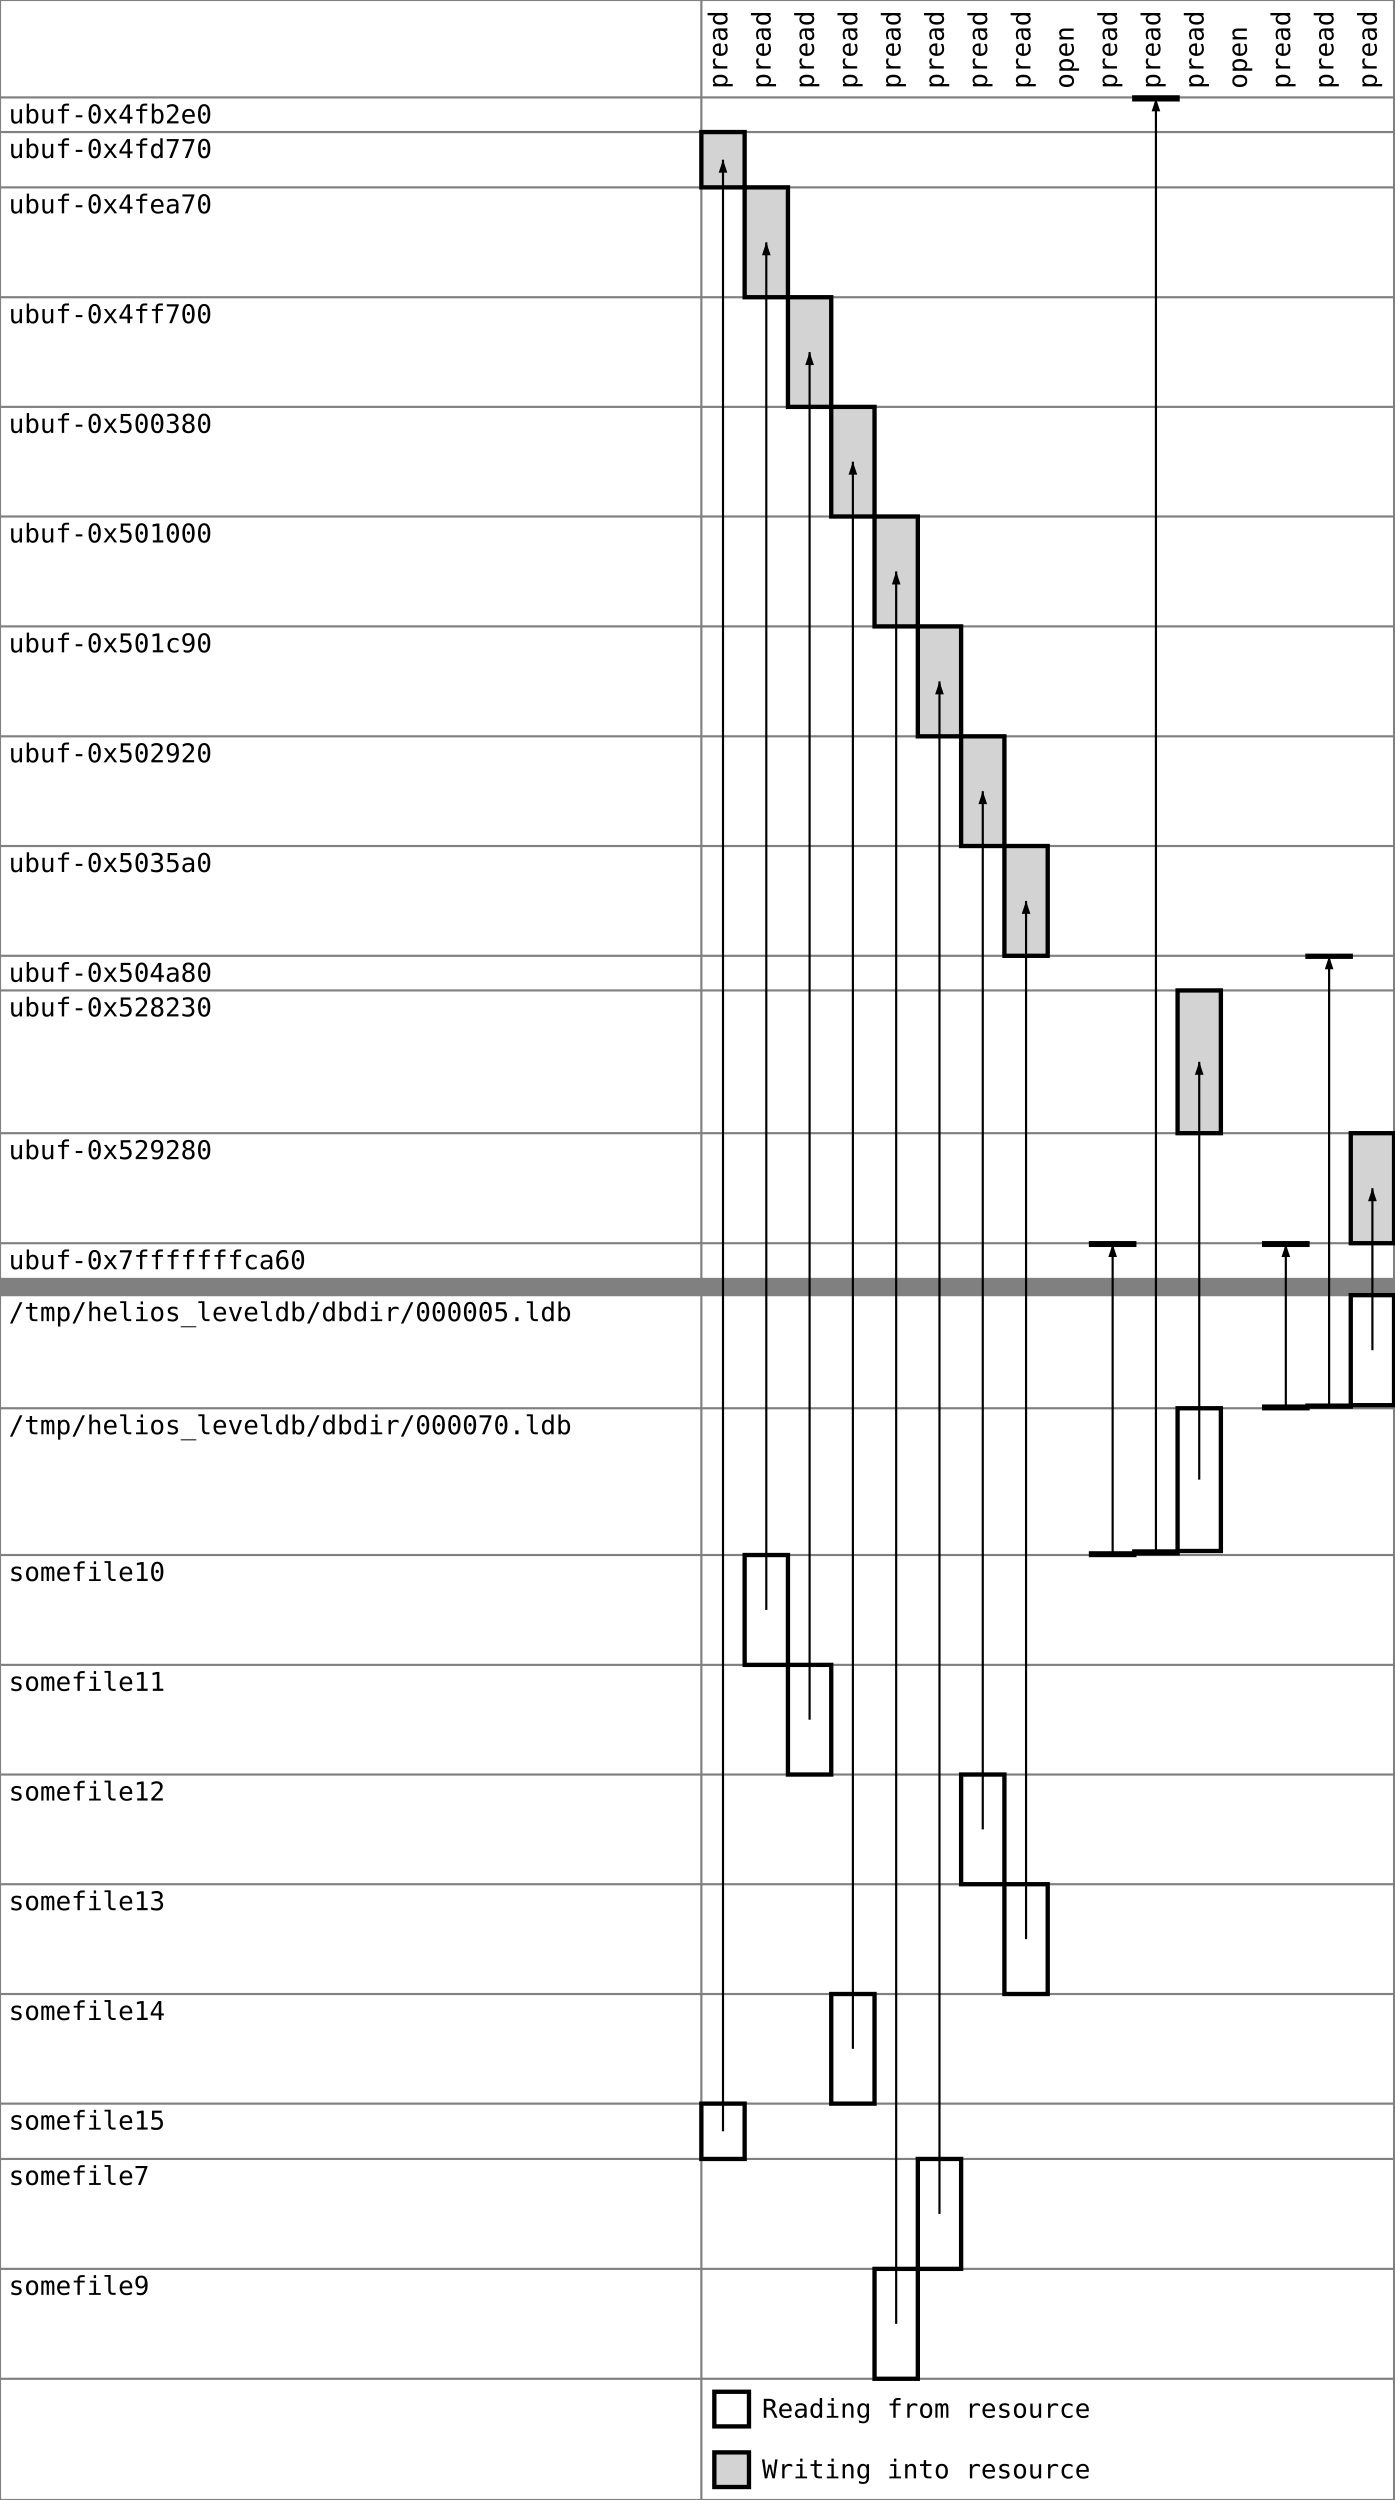
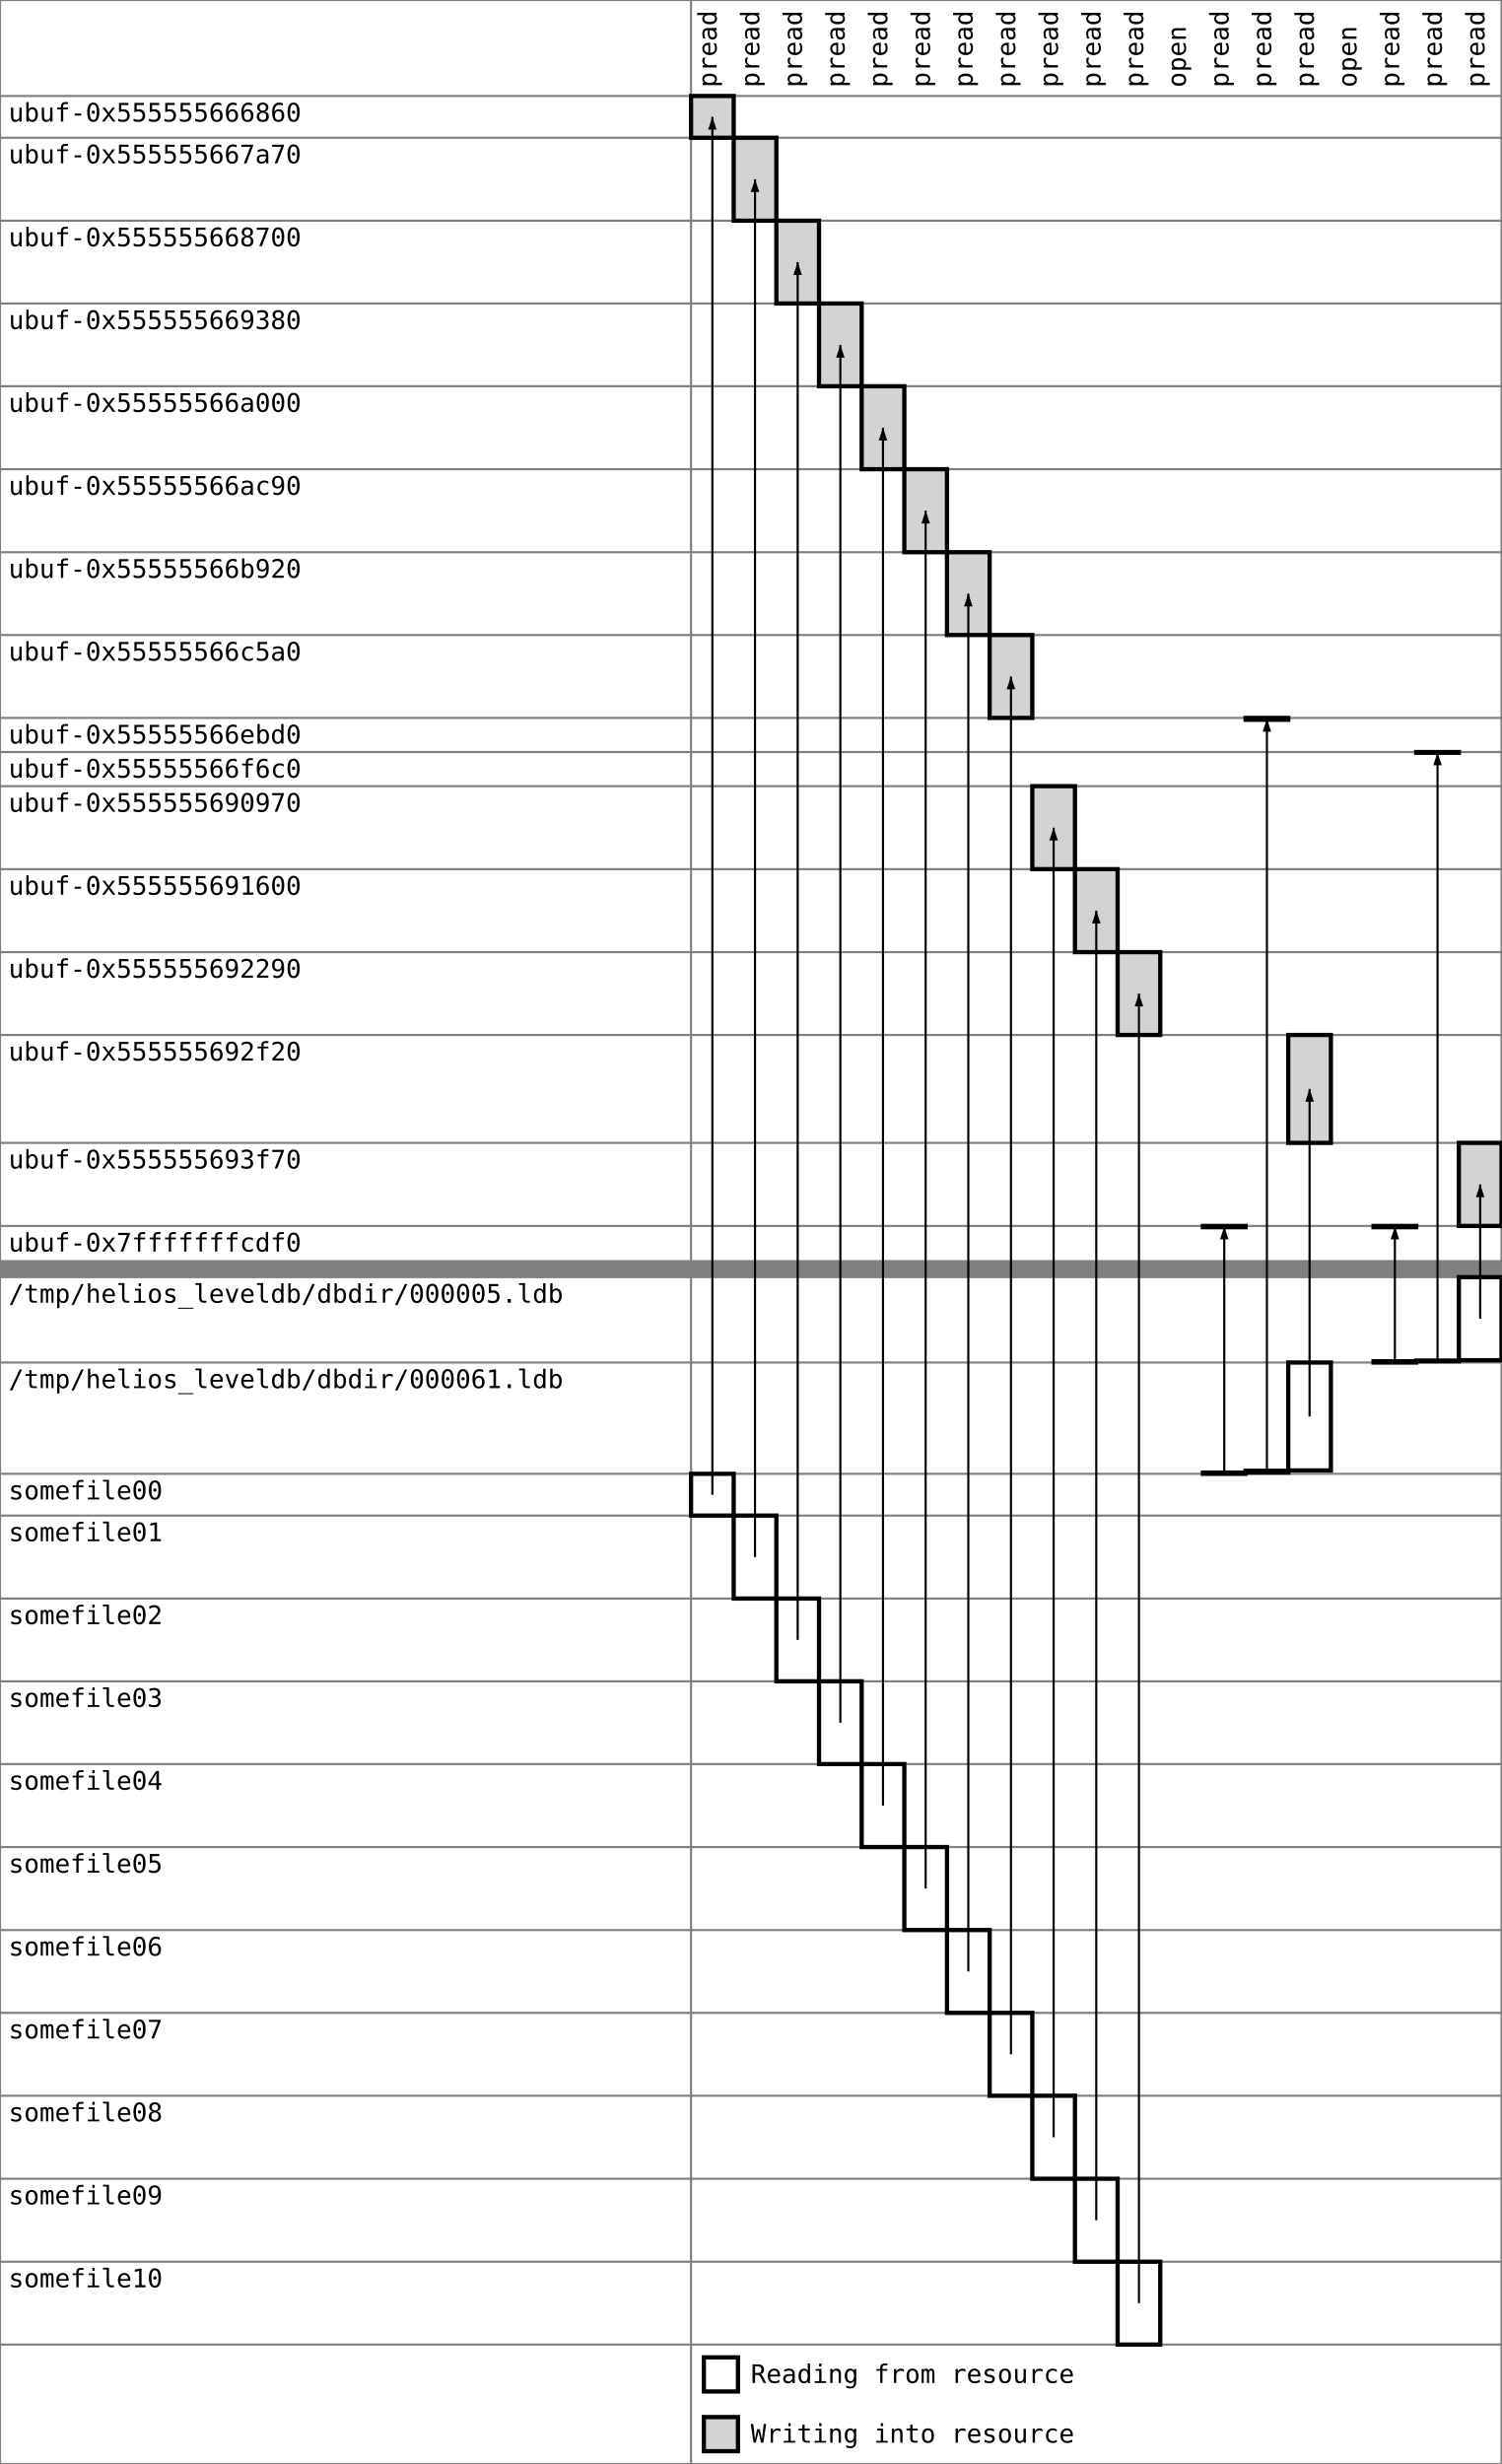
- <svg xmlns="http://www.w3.org/2000/svg" baseProfile="full" height="1154.905" style="font-family: monospace;" version="1.1" width="644">
+ <svg xmlns="http://www.w3.org/2000/svg" baseProfile="full" height="1155.224" style="font-family: monospace;" version="1.1" width="704">
  <defs>
    <marker id="arrow" markerHeight="4" markerUnits="strokeWidth" markerWidth="6" orient="auto" refX="6" refY="2.0">
      <polygon fill="black" points="0,0 6,2.0 0,4" stroke-width="0" />
    </marker>
  </defs>
-   <rect fill="white" height="1154.905" stroke="grey" stroke-width="1" width="644" x="0" y="0" />
-   <text fill="black" x="4" y="57.0">ubuf-0x4fb2e0</text>
-   <line stroke="grey" x1="0" x2="644" y1="45" y2="45" />
-   <text fill="black" x="4" y="73.0">ubuf-0x4fd770</text>
-   <line stroke="grey" x1="0" x2="644" y1="61" y2="61" />
-   <text fill="black" x="4" y="98.558">ubuf-0x4fea70</text>
-   <line stroke="grey" x1="0" x2="644" y1="86.558" y2="86.558" />
-   <text fill="black" x="4" y="149.309">ubuf-0x4ff700</text>
-   <line stroke="grey" x1="0" x2="644" y1="137.309" y2="137.309" />
-   <text fill="black" x="4" y="199.964">ubuf-0x500380</text>
-   <line stroke="grey" x1="0" x2="644" y1="187.964" y2="187.964" />
-   <text fill="black" x="4" y="250.604">ubuf-0x501000</text>
-   <line stroke="grey" x1="0" x2="644" y1="238.604" y2="238.604" />
-   <text fill="black" x="4" y="301.371">ubuf-0x501c90</text>
-   <line stroke="grey" x1="0" x2="644" y1="289.371" y2="289.371" />
-   <text fill="black" x="4" y="352.154">ubuf-0x502920</text>
-   <line stroke="grey" x1="0" x2="644" y1="340.154" y2="340.154" />
-   <text fill="black" x="4" y="402.825">ubuf-0x5035a0</text>
-   <line stroke="grey" x1="0" x2="644" y1="390.825" y2="390.825" />
-   <text fill="black" x="4" y="453.544">ubuf-0x504a80</text>
-   <line stroke="grey" x1="0" x2="644" y1="441.544" y2="441.544" />
-   <text fill="black" x="4" y="469.544">ubuf-0x528230</text>
-   <line stroke="grey" x1="0" x2="644" y1="457.544" y2="457.544" />
-   <text fill="black" x="4" y="535.487">ubuf-0x529280</text>
-   <line stroke="grey" x1="0" x2="644" y1="523.487" y2="523.487" />
-   <text fill="black" x="4" y="586.317">ubuf-0x7fffffffca60</text>
-   <line stroke="grey" x1="0" x2="644" y1="574.317" y2="574.317" />
-   <text fill="black" x="4" y="610.317">/tmp/helios_leveldb/dbdir/000005.ldb</text>
-   <line stroke="grey" x1="0" x2="644" y1="598.317" y2="598.317" />
-   <text fill="black" x="4" y="662.56">/tmp/helios_leveldb/dbdir/000070.ldb</text>
-   <line stroke="grey" x1="0" x2="644" y1="650.56" y2="650.56" />
-   <text fill="black" x="4" y="730.36">somefile10</text>
-   <line stroke="grey" x1="0" x2="644" y1="718.36" y2="718.36" />
-   <text fill="black" x="4" y="781.111">somefile11</text>
-   <line stroke="grey" x1="0" x2="644" y1="769.111" y2="769.111" />
-   <text fill="black" x="4" y="831.767">somefile12</text>
-   <line stroke="grey" x1="0" x2="644" y1="819.767" y2="819.767" />
-   <text fill="black" x="4" y="882.438">somefile13</text>
-   <line stroke="grey" x1="0" x2="644" y1="870.438" y2="870.438" />
-   <text fill="black" x="4" y="933.157">somefile14</text>
-   <line stroke="grey" x1="0" x2="644" y1="921.157" y2="921.157" />
-   <text fill="black" x="4" y="983.797">somefile15</text>
-   <line stroke="grey" x1="0" x2="644" y1="971.797" y2="971.797" />
-   <text fill="black" x="4" y="1009.355">somefile7</text>
-   <line stroke="grey" x1="0" x2="644" y1="997.355" y2="997.355" />
-   <text fill="black" x="4" y="1060.138">somefile9</text>
-   <line stroke="grey" x1="0" x2="644" y1="1048.138" y2="1048.138" />
-   <line stroke="grey" x1="0" x2="644" y1="1098.905" y2="1098.905" />
-   <line stroke="grey" stroke-width="8" x1="0" x2="644" y1="594.317" y2="594.317" />
-   <line stroke="grey" x1="324" x2="324" y1="0" y2="1154.905" />
-   <rect fill="white" height="16" stroke="black" stroke-width="2" width="16" x="330" y="1104.905" />
-   <text fill="black" x="352" y="1116.905">Reading from resource</text>
-   <rect fill="lightgrey" height="16" stroke="black" stroke-width="2" width="16" x="330" y="1132.905" />
-   <text fill="black" x="352" y="1144.905">Writing into resource</text>
+   <rect fill="white" height="1155.224" stroke="grey" stroke-width="1" width="704" x="0" y="0" />
+   <text fill="black" x="4" y="57.0">ubuf-0x555555666860</text>
+   <line stroke="grey" x1="0" x2="704" y1="45" y2="45" />
+   <text fill="black" x="4" y="76.584">ubuf-0x555555667a70</text>
+   <line stroke="grey" x1="0" x2="704" y1="64.584" y2="64.584" />
+   <text fill="black" x="4" y="115.471">ubuf-0x555555668700</text>
+   <line stroke="grey" x1="0" x2="704" y1="103.471" y2="103.471" />
+   <text fill="black" x="4" y="154.285">ubuf-0x555555669380</text>
+   <line stroke="grey" x1="0" x2="704" y1="142.285" y2="142.285" />
+   <text fill="black" x="4" y="193.087">ubuf-0x55555566a000</text>
+   <line stroke="grey" x1="0" x2="704" y1="181.087" y2="181.087" />
+   <text fill="black" x="4" y="231.987">ubuf-0x55555566ac90</text>
+   <line stroke="grey" x1="0" x2="704" y1="219.987" y2="219.987" />
+   <text fill="black" x="4" y="270.898">ubuf-0x55555566b920</text>
+   <line stroke="grey" x1="0" x2="704" y1="258.898" y2="258.898" />
+   <text fill="black" x="4" y="309.725">ubuf-0x55555566c5a0</text>
+   <line stroke="grey" x1="0" x2="704" y1="297.725" y2="297.725" />
+   <text fill="black" x="4" y="348.588">ubuf-0x55555566ebd0</text>
+   <line stroke="grey" x1="0" x2="704" y1="336.588" y2="336.588" />
+   <text fill="black" x="4" y="364.588">ubuf-0x55555566f6c0</text>
+   <line stroke="grey" x1="0" x2="704" y1="352.588" y2="352.588" />
+   <text fill="black" x="4" y="380.588">ubuf-0x555555690970</text>
+   <line stroke="grey" x1="0" x2="704" y1="368.588" y2="368.588" />
+   <text fill="black" x="4" y="419.499">ubuf-0x555555691600</text>
+   <line stroke="grey" x1="0" x2="704" y1="407.499" y2="407.499" />
+   <text fill="black" x="4" y="458.399">ubuf-0x555555692290</text>
+   <line stroke="grey" x1="0" x2="704" y1="446.399" y2="446.399" />
+   <text fill="black" x="4" y="497.237">ubuf-0x555555692f20</text>
+   <line stroke="grey" x1="0" x2="704" y1="485.237" y2="485.237" />
+   <text fill="black" x="4" y="547.826">ubuf-0x555555693f70</text>
+   <line stroke="grey" x1="0" x2="704" y1="535.826" y2="535.826" />
+   <text fill="black" x="4" y="586.774">ubuf-0x7fffffffcdf0</text>
+   <line stroke="grey" x1="0" x2="704" y1="574.774" y2="574.774" />
+   <text fill="black" x="4" y="610.774">/tmp/helios_leveldb/dbdir/000005.ldb</text>
+   <line stroke="grey" x1="0" x2="704" y1="598.774" y2="598.774" />
+   <text fill="black" x="4" y="650.805">/tmp/helios_leveldb/dbdir/000061.ldb</text>
+   <line stroke="grey" x1="0" x2="704" y1="638.805" y2="638.805" />
+   <text fill="black" x="4" y="702.987">somefile00</text>
+   <line stroke="grey" x1="0" x2="704" y1="690.987" y2="690.987" />
+   <text fill="black" x="4" y="722.57">somefile01</text>
+   <line stroke="grey" x1="0" x2="704" y1="710.57" y2="710.57" />
+   <text fill="black" x="4" y="761.458">somefile02</text>
+   <line stroke="grey" x1="0" x2="704" y1="749.458" y2="749.458" />
+   <text fill="black" x="4" y="800.272">somefile03</text>
+   <line stroke="grey" x1="0" x2="704" y1="788.272" y2="788.272" />
+   <text fill="black" x="4" y="839.074">somefile04</text>
+   <line stroke="grey" x1="0" x2="704" y1="827.074" y2="827.074" />
+   <text fill="black" x="4" y="877.973">somefile05</text>
+   <line stroke="grey" x1="0" x2="704" y1="865.973" y2="865.973" />
+   <text fill="black" x="4" y="916.885">somefile06</text>
+   <line stroke="grey" x1="0" x2="704" y1="904.885" y2="904.885" />
+   <text fill="black" x="4" y="955.712">somefile07</text>
+   <line stroke="grey" x1="0" x2="704" y1="943.712" y2="943.712" />
+   <text fill="black" x="4" y="994.574">somefile08</text>
+   <line stroke="grey" x1="0" x2="704" y1="982.574" y2="982.574" />
+   <text fill="black" x="4" y="1033.486">somefile09</text>
+   <line stroke="grey" x1="0" x2="704" y1="1021.486" y2="1021.486" />
+   <text fill="black" x="4" y="1072.385">somefile10</text>
+   <line stroke="grey" x1="0" x2="704" y1="1060.385" y2="1060.385" />
+   <line stroke="grey" x1="0" x2="704" y1="1099.224" y2="1099.224" />
+   <line stroke="grey" stroke-width="8" x1="0" x2="704" y1="594.774" y2="594.774" />
+   <line stroke="grey" x1="324" x2="324" y1="0" y2="1155.224" />
+   <rect fill="white" height="16" stroke="black" stroke-width="2" width="16" x="330" y="1105.224" />
+   <text fill="black" x="352" y="1117.224">Reading from resource</text>
+   <rect fill="lightgrey" height="16" stroke="black" stroke-width="2" width="16" x="330" y="1133.224" />
+   <text fill="black" x="352" y="1145.224">Writing into resource</text>
  <text fill="black" transform="rotate(270, 326, 41) translate(0, 10.0)" x="326" y="41">pread</text>
-   <rect fill="white" height="25.558" stroke="black" stroke-width="2" width="20" x="324" y="971.797" />
-   <rect fill="lightgrey" height="25.558" stroke="black" stroke-width="2" width="20" x="324" y="61.0" />
-   <line marker-end="url(#arrow)" stroke="black" stroke-width="1" x1="334.0" x2="334.0" y1="984.576" y2="73.779" />
+   <rect fill="white" height="19.584" stroke="black" stroke-width="2" width="20" x="324" y="690.987" />
+   <rect fill="lightgrey" height="19.584" stroke="black" stroke-width="2" width="20" x="324" y="45.0" />
+   <line marker-end="url(#arrow)" stroke="black" stroke-width="1" x1="334.0" x2="334.0" y1="700.779" y2="54.792" />
  <text fill="black" transform="rotate(270, 346, 41) translate(0, 10.0)" x="346" y="41">pread</text>
-   <rect fill="white" height="50.751" stroke="black" stroke-width="2" width="20" x="344" y="718.36" />
-   <rect fill="lightgrey" height="50.751" stroke="black" stroke-width="2" width="20" x="344" y="86.558" />
-   <line marker-end="url(#arrow)" stroke="black" stroke-width="1" x1="354.0" x2="354.0" y1="743.736" y2="111.933" />
+   <rect fill="white" height="38.887" stroke="black" stroke-width="2" width="20" x="344" y="710.57" />
+   <rect fill="lightgrey" height="38.887" stroke="black" stroke-width="2" width="20" x="344" y="64.584" />
+   <line marker-end="url(#arrow)" stroke="black" stroke-width="1" x1="354.0" x2="354.0" y1="730.014" y2="84.027" />
  <text fill="black" transform="rotate(270, 366, 41) translate(0, 10.0)" x="366" y="41">pread</text>
-   <rect fill="white" height="50.656" stroke="black" stroke-width="2" width="20" x="364" y="769.111" />
-   <rect fill="lightgrey" height="50.656" stroke="black" stroke-width="2" width="20" x="364" y="137.309" />
-   <line marker-end="url(#arrow)" stroke="black" stroke-width="1" x1="374.0" x2="374.0" y1="794.439" y2="162.637" />
+   <rect fill="white" height="38.814" stroke="black" stroke-width="2" width="20" x="364" y="749.458" />
+   <rect fill="lightgrey" height="38.814" stroke="black" stroke-width="2" width="20" x="364" y="103.471" />
+   <line marker-end="url(#arrow)" stroke="black" stroke-width="1" x1="374.0" x2="374.0" y1="768.865" y2="122.878" />
  <text fill="black" transform="rotate(270, 386, 41) translate(0, 10.0)" x="386" y="41">pread</text>
-   <rect fill="white" height="50.64" stroke="black" stroke-width="2" width="20" x="384" y="921.157" />
-   <rect fill="lightgrey" height="50.64" stroke="black" stroke-width="2" width="20" x="384" y="187.964" />
-   <line marker-end="url(#arrow)" stroke="black" stroke-width="1" x1="394.0" x2="394.0" y1="946.477" y2="213.284" />
+   <rect fill="white" height="38.802" stroke="black" stroke-width="2" width="20" x="384" y="788.272" />
+   <rect fill="lightgrey" height="38.802" stroke="black" stroke-width="2" width="20" x="384" y="142.285" />
+   <line marker-end="url(#arrow)" stroke="black" stroke-width="1" x1="394.0" x2="394.0" y1="807.673" y2="161.686" />
  <text fill="black" transform="rotate(270, 406, 41) translate(0, 10.0)" x="406" y="41">pread</text>
-   <rect fill="white" height="50.767" stroke="black" stroke-width="2" width="20" x="404" y="1048.138" />
-   <rect fill="lightgrey" height="50.767" stroke="black" stroke-width="2" width="20" x="404" y="238.604" />
-   <line marker-end="url(#arrow)" stroke="black" stroke-width="1" x1="414.0" x2="414.0" y1="1073.521" y2="263.988" />
+   <rect fill="white" height="38.899" stroke="black" stroke-width="2" width="20" x="404" y="827.074" />
+   <rect fill="lightgrey" height="38.899" stroke="black" stroke-width="2" width="20" x="404" y="181.087" />
+   <line marker-end="url(#arrow)" stroke="black" stroke-width="1" x1="414.0" x2="414.0" y1="846.524" y2="200.537" />
  <text fill="black" transform="rotate(270, 426, 41) translate(0, 10.0)" x="426" y="41">pread</text>
-   <rect fill="white" height="50.783" stroke="black" stroke-width="2" width="20" x="424" y="997.355" />
-   <rect fill="lightgrey" height="50.783" stroke="black" stroke-width="2" width="20" x="424" y="289.371" />
-   <line marker-end="url(#arrow)" stroke="black" stroke-width="1" x1="434.0" x2="434.0" y1="1022.747" y2="314.762" />
+   <rect fill="white" height="38.912" stroke="black" stroke-width="2" width="20" x="424" y="865.973" />
+   <rect fill="lightgrey" height="38.912" stroke="black" stroke-width="2" width="20" x="424" y="219.987" />
+   <line marker-end="url(#arrow)" stroke="black" stroke-width="1" x1="434.0" x2="434.0" y1="885.429" y2="239.442" />
  <text fill="black" transform="rotate(270, 446, 41) translate(0, 10.0)" x="446" y="41">pread</text>
-   <rect fill="white" height="50.671" stroke="black" stroke-width="2" width="20" x="444" y="819.767" />
-   <rect fill="lightgrey" height="50.671" stroke="black" stroke-width="2" width="20" x="444" y="340.154" />
-   <line marker-end="url(#arrow)" stroke="black" stroke-width="1" x1="454.0" x2="454.0" y1="845.103" y2="365.489" />
+   <rect fill="white" height="38.826" stroke="black" stroke-width="2" width="20" x="444" y="904.885" />
+   <rect fill="lightgrey" height="38.826" stroke="black" stroke-width="2" width="20" x="444" y="258.898" />
+   <line marker-end="url(#arrow)" stroke="black" stroke-width="1" x1="454.0" x2="454.0" y1="924.298" y2="278.311" />
  <text fill="black" transform="rotate(270, 466, 41) translate(0, 10.0)" x="466" y="41">pread</text>
-   <rect fill="white" height="50.719" stroke="black" stroke-width="2" width="20" x="464" y="870.438" />
-   <rect fill="lightgrey" height="50.719" stroke="black" stroke-width="2" width="20" x="464" y="390.825" />
-   <line marker-end="url(#arrow)" stroke="black" stroke-width="1" x1="474.0" x2="474.0" y1="895.798" y2="416.185" />
-   <text fill="black" transform="rotate(270, 486, 41) translate(0, 10.0)" x="486" y="41">open</text>
+   <rect fill="white" height="38.863" stroke="black" stroke-width="2" width="20" x="464" y="943.712" />
+   <rect fill="lightgrey" height="38.863" stroke="black" stroke-width="2" width="20" x="464" y="297.725" />
+   <line marker-end="url(#arrow)" stroke="black" stroke-width="1" x1="474.0" x2="474.0" y1="963.143" y2="317.156" />
+   <text fill="black" transform="rotate(270, 486, 41) translate(0, 10.0)" x="486" y="41">pread</text>
+   <rect fill="white" height="38.912" stroke="black" stroke-width="2" width="20" x="484" y="982.574" />
+   <rect fill="lightgrey" height="38.912" stroke="black" stroke-width="2" width="20" x="484" y="368.588" />
+   <line marker-end="url(#arrow)" stroke="black" stroke-width="1" x1="494.0" x2="494.0" y1="1002.03" y2="388.043" />
  <text fill="black" transform="rotate(270, 506, 41) translate(0, 10.0)" x="506" y="41">pread</text>
-   <rect fill="white" height="0.762" stroke="black" stroke-width="2" width="20" x="504" y="717.598" />
-   <rect fill="lightgrey" height="0.762" stroke="black" stroke-width="2" width="20" x="504" y="574.317" />
-   <line marker-end="url(#arrow)" stroke="black" stroke-width="1" x1="514.0" x2="514.0" y1="717.979" y2="574.698" />
+   <rect fill="white" height="38.899" stroke="black" stroke-width="2" width="20" x="504" y="1021.486" />
+   <rect fill="lightgrey" height="38.899" stroke="black" stroke-width="2" width="20" x="504" y="407.499" />
+   <line marker-end="url(#arrow)" stroke="black" stroke-width="1" x1="514.0" x2="514.0" y1="1040.936" y2="426.949" />
  <text fill="black" transform="rotate(270, 526, 41) translate(0, 10.0)" x="526" y="41">pread</text>
-   <rect fill="white" height="0.889" stroke="black" stroke-width="2" width="20" x="524" y="716.709" />
-   <rect fill="lightgrey" height="0.889" stroke="black" stroke-width="2" width="20" x="524" y="45.0" />
-   <line marker-end="url(#arrow)" stroke="black" stroke-width="1" x1="534.0" x2="534.0" y1="717.154" y2="45.444" />
-   <text fill="black" transform="rotate(270, 546, 41) translate(0, 10.0)" x="546" y="41">pread</text>
-   <rect fill="white" height="65.943" stroke="black" stroke-width="2" width="20" x="544" y="650.56" />
-   <rect fill="lightgrey" height="65.943" stroke="black" stroke-width="2" width="20" x="544" y="457.544" />
-   <line marker-end="url(#arrow)" stroke="black" stroke-width="1" x1="554.0" x2="554.0" y1="683.532" y2="490.516" />
-   <text fill="black" transform="rotate(270, 566, 41) translate(0, 10.0)" x="566" y="41">open</text>
+   <rect fill="white" height="38.839" stroke="black" stroke-width="2" width="20" x="524" y="1060.385" />
+   <rect fill="lightgrey" height="38.839" stroke="black" stroke-width="2" width="20" x="524" y="446.399" />
+   <line marker-end="url(#arrow)" stroke="black" stroke-width="1" x1="534.0" x2="534.0" y1="1079.805" y2="465.818" />
+   <text fill="black" transform="rotate(270, 546, 41) translate(0, 10.0)" x="546" y="41">open</text>
+   <text fill="black" transform="rotate(270, 566, 41) translate(0, 10.0)" x="566" y="41">pread</text>
+   <rect fill="white" height="0.584" stroke="black" stroke-width="2" width="20" x="564" y="690.403" />
+   <rect fill="lightgrey" height="0.584" stroke="black" stroke-width="2" width="20" x="564" y="574.774" />
+   <line marker-end="url(#arrow)" stroke="black" stroke-width="1" x1="574.0" x2="574.0" y1="690.695" y2="575.066" />
  <text fill="black" transform="rotate(270, 586, 41) translate(0, 10.0)" x="586" y="41">pread</text>
-   <rect fill="white" height="0.762" stroke="black" stroke-width="2" width="20" x="584" y="649.798" />
-   <rect fill="lightgrey" height="0.762" stroke="black" stroke-width="2" width="20" x="584" y="574.317" />
-   <line marker-end="url(#arrow)" stroke="black" stroke-width="1" x1="594.0" x2="594.0" y1="650.179" y2="574.698" />
+   <rect fill="white" height="0.851" stroke="black" stroke-width="2" width="20" x="584" y="689.552" />
+   <rect fill="lightgrey" height="0.851" stroke="black" stroke-width="2" width="20" x="584" y="336.588" />
+   <line marker-end="url(#arrow)" stroke="black" stroke-width="1" x1="594.0" x2="594.0" y1="689.977" y2="337.013" />
  <text fill="black" transform="rotate(270, 606, 41) translate(0, 10.0)" x="606" y="41">pread</text>
-   <rect fill="white" height="0.444" stroke="black" stroke-width="2" width="20" x="604" y="649.354" />
-   <rect fill="lightgrey" height="0.444" stroke="black" stroke-width="2" width="20" x="604" y="441.544" />
-   <line marker-end="url(#arrow)" stroke="black" stroke-width="1" x1="614.0" x2="614.0" y1="649.576" y2="441.766" />
-   <text fill="black" transform="rotate(270, 626, 41) translate(0, 10.0)" x="626" y="41">pread</text>
-   <rect fill="white" height="50.83" stroke="black" stroke-width="2" width="20" x="624" y="598.317" />
-   <rect fill="lightgrey" height="50.83" stroke="black" stroke-width="2" width="20" x="624" y="523.487" />
-   <line marker-end="url(#arrow)" stroke="black" stroke-width="1" x1="634.0" x2="634.0" y1="623.732" y2="548.902" />
+   <rect fill="white" height="50.589" stroke="black" stroke-width="2" width="20" x="604" y="638.805" />
+   <rect fill="lightgrey" height="50.589" stroke="black" stroke-width="2" width="20" x="604" y="485.237" />
+   <line marker-end="url(#arrow)" stroke="black" stroke-width="1" x1="614.0" x2="614.0" y1="664.099" y2="510.532" />
+   <text fill="black" transform="rotate(270, 626, 41) translate(0, 10.0)" x="626" y="41">open</text>
+   <text fill="black" transform="rotate(270, 646, 41) translate(0, 10.0)" x="646" y="41">pread</text>
+   <rect fill="white" height="0.584" stroke="black" stroke-width="2" width="20" x="644" y="638.221" />
+   <rect fill="lightgrey" height="0.584" stroke="black" stroke-width="2" width="20" x="644" y="574.774" />
+   <line marker-end="url(#arrow)" stroke="black" stroke-width="1" x1="654.0" x2="654.0" y1="638.513" y2="575.066" />
+   <text fill="black" transform="rotate(270, 666, 41) translate(0, 10.0)" x="666" y="41">pread</text>
+   <rect fill="white" height="0.341" stroke="black" stroke-width="2" width="20" x="664" y="637.88" />
+   <rect fill="lightgrey" height="0.341" stroke="black" stroke-width="2" width="20" x="664" y="352.588" />
+   <line marker-end="url(#arrow)" stroke="black" stroke-width="1" x1="674.0" x2="674.0" y1="638.051" y2="352.758" />
+   <text fill="black" transform="rotate(270, 686, 41) translate(0, 10.0)" x="686" y="41">pread</text>
+   <rect fill="white" height="38.948" stroke="black" stroke-width="2" width="20" x="684" y="598.774" />
+   <rect fill="lightgrey" height="38.948" stroke="black" stroke-width="2" width="20" x="684" y="535.826" />
+   <line marker-end="url(#arrow)" stroke="black" stroke-width="1" x1="694.0" x2="694.0" y1="618.248" y2="555.3" />
</svg>
